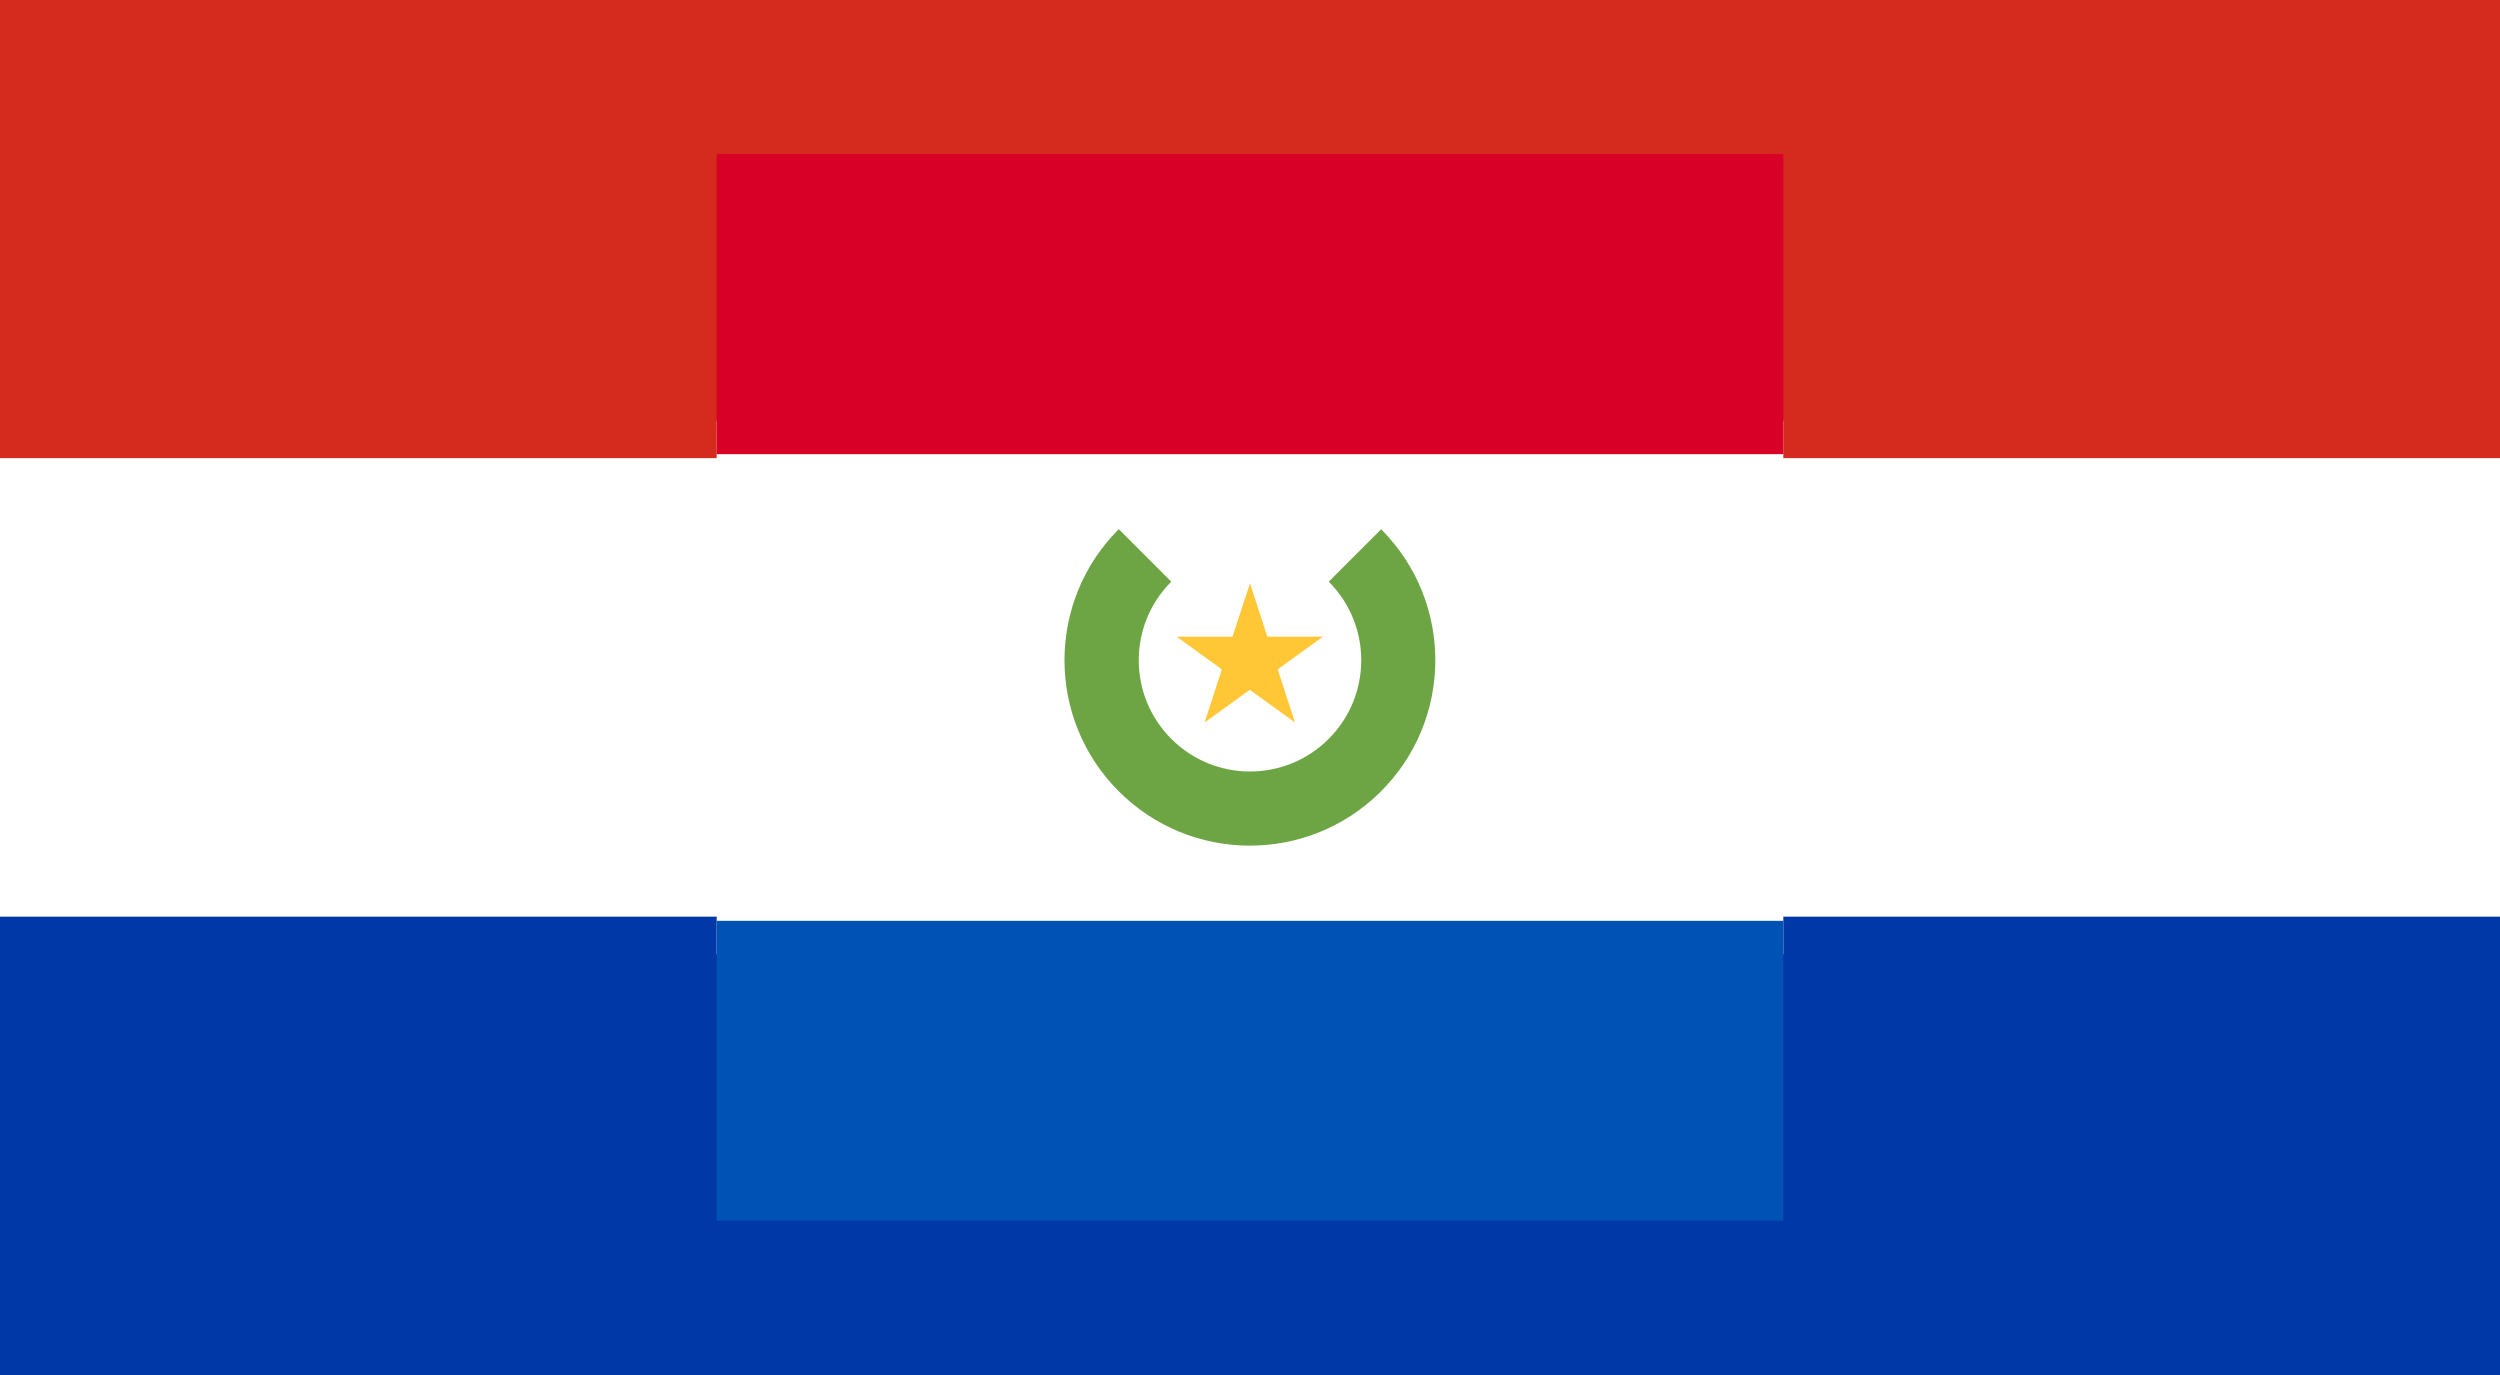
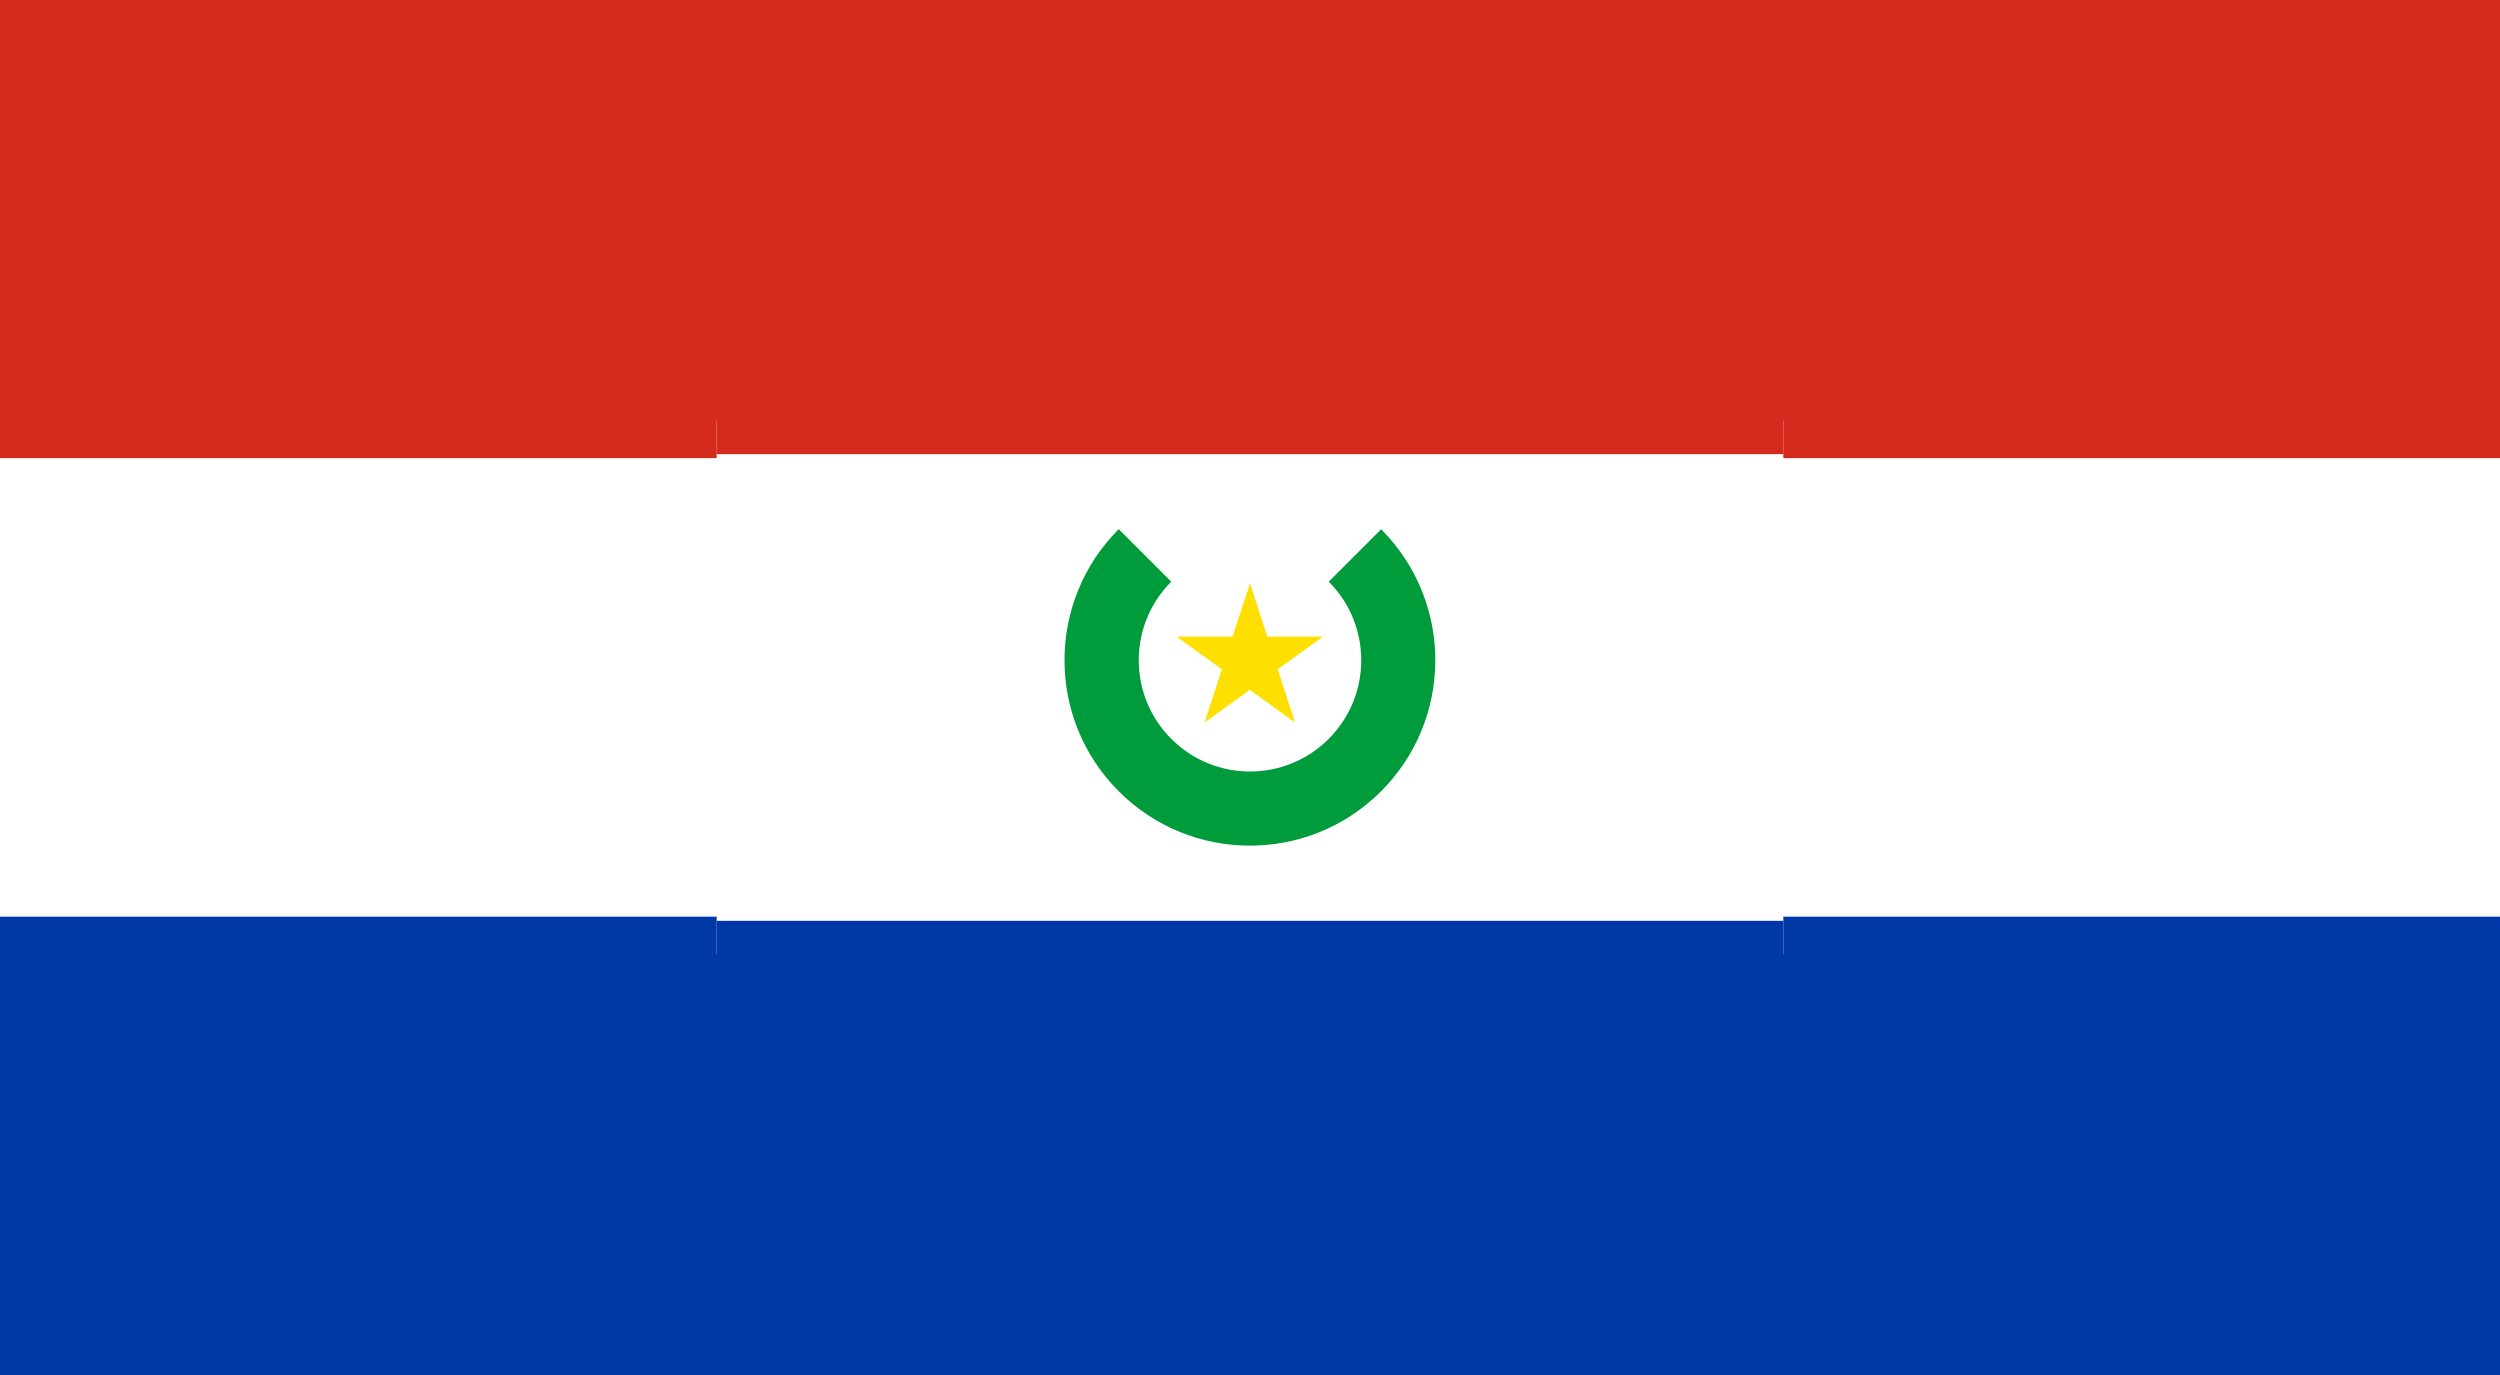
<svg xmlns="http://www.w3.org/2000/svg" width="1200" height="660">
  <path fill="#D52B1E" d="M0 0h1200v220H0z" />
  <path fill="#FFFFFF" d="M0 220h1200v220H0z" />
  <path fill="#0038A8" d="M0 440h1200v220H0z" />
  <g transform="translate(344,74)">
    <path fill="#FFFFFF" d="M512 384H0V128h512z" />
-     <path fill="#0052B4" d="M512 512H0V368h512z" />
-     <path fill="#D80027" d="M512 144H0V0h512z" />
-     <path fill="#6DA544" d="M319.5 180.6A89 89 0 1 1 193 180l25.2 25.2a53.4 53.4 0 1 0 75.6 0L319 180z" />
-     <path fill="#FFC635" d="m256 206 8.3 25.6H291l-21.7 15.7 8.3 25.5-21.7-15.7-21.7 15.7 8.3-25.5-21.7-15.7h26.8z" />
+     <path fill="#0038A8" d="M512 512H0V368h512z" />
+     <path fill="#D52B1E" d="M512 144H0V0h512z" />
+     <path fill="#009B3A" d="M319.5 180.6A89 89 0 1 1 193 180l25.2 25.2a53.4 53.4 0 1 0 75.6 0L319 180z" />
+     <path fill="#FEDF00" d="m256 206 8.3 25.6H291l-21.7 15.7 8.3 25.5-21.7-15.7-21.7 15.7 8.3-25.5-21.7-15.7h26.8z" />
  </g>
</svg>
